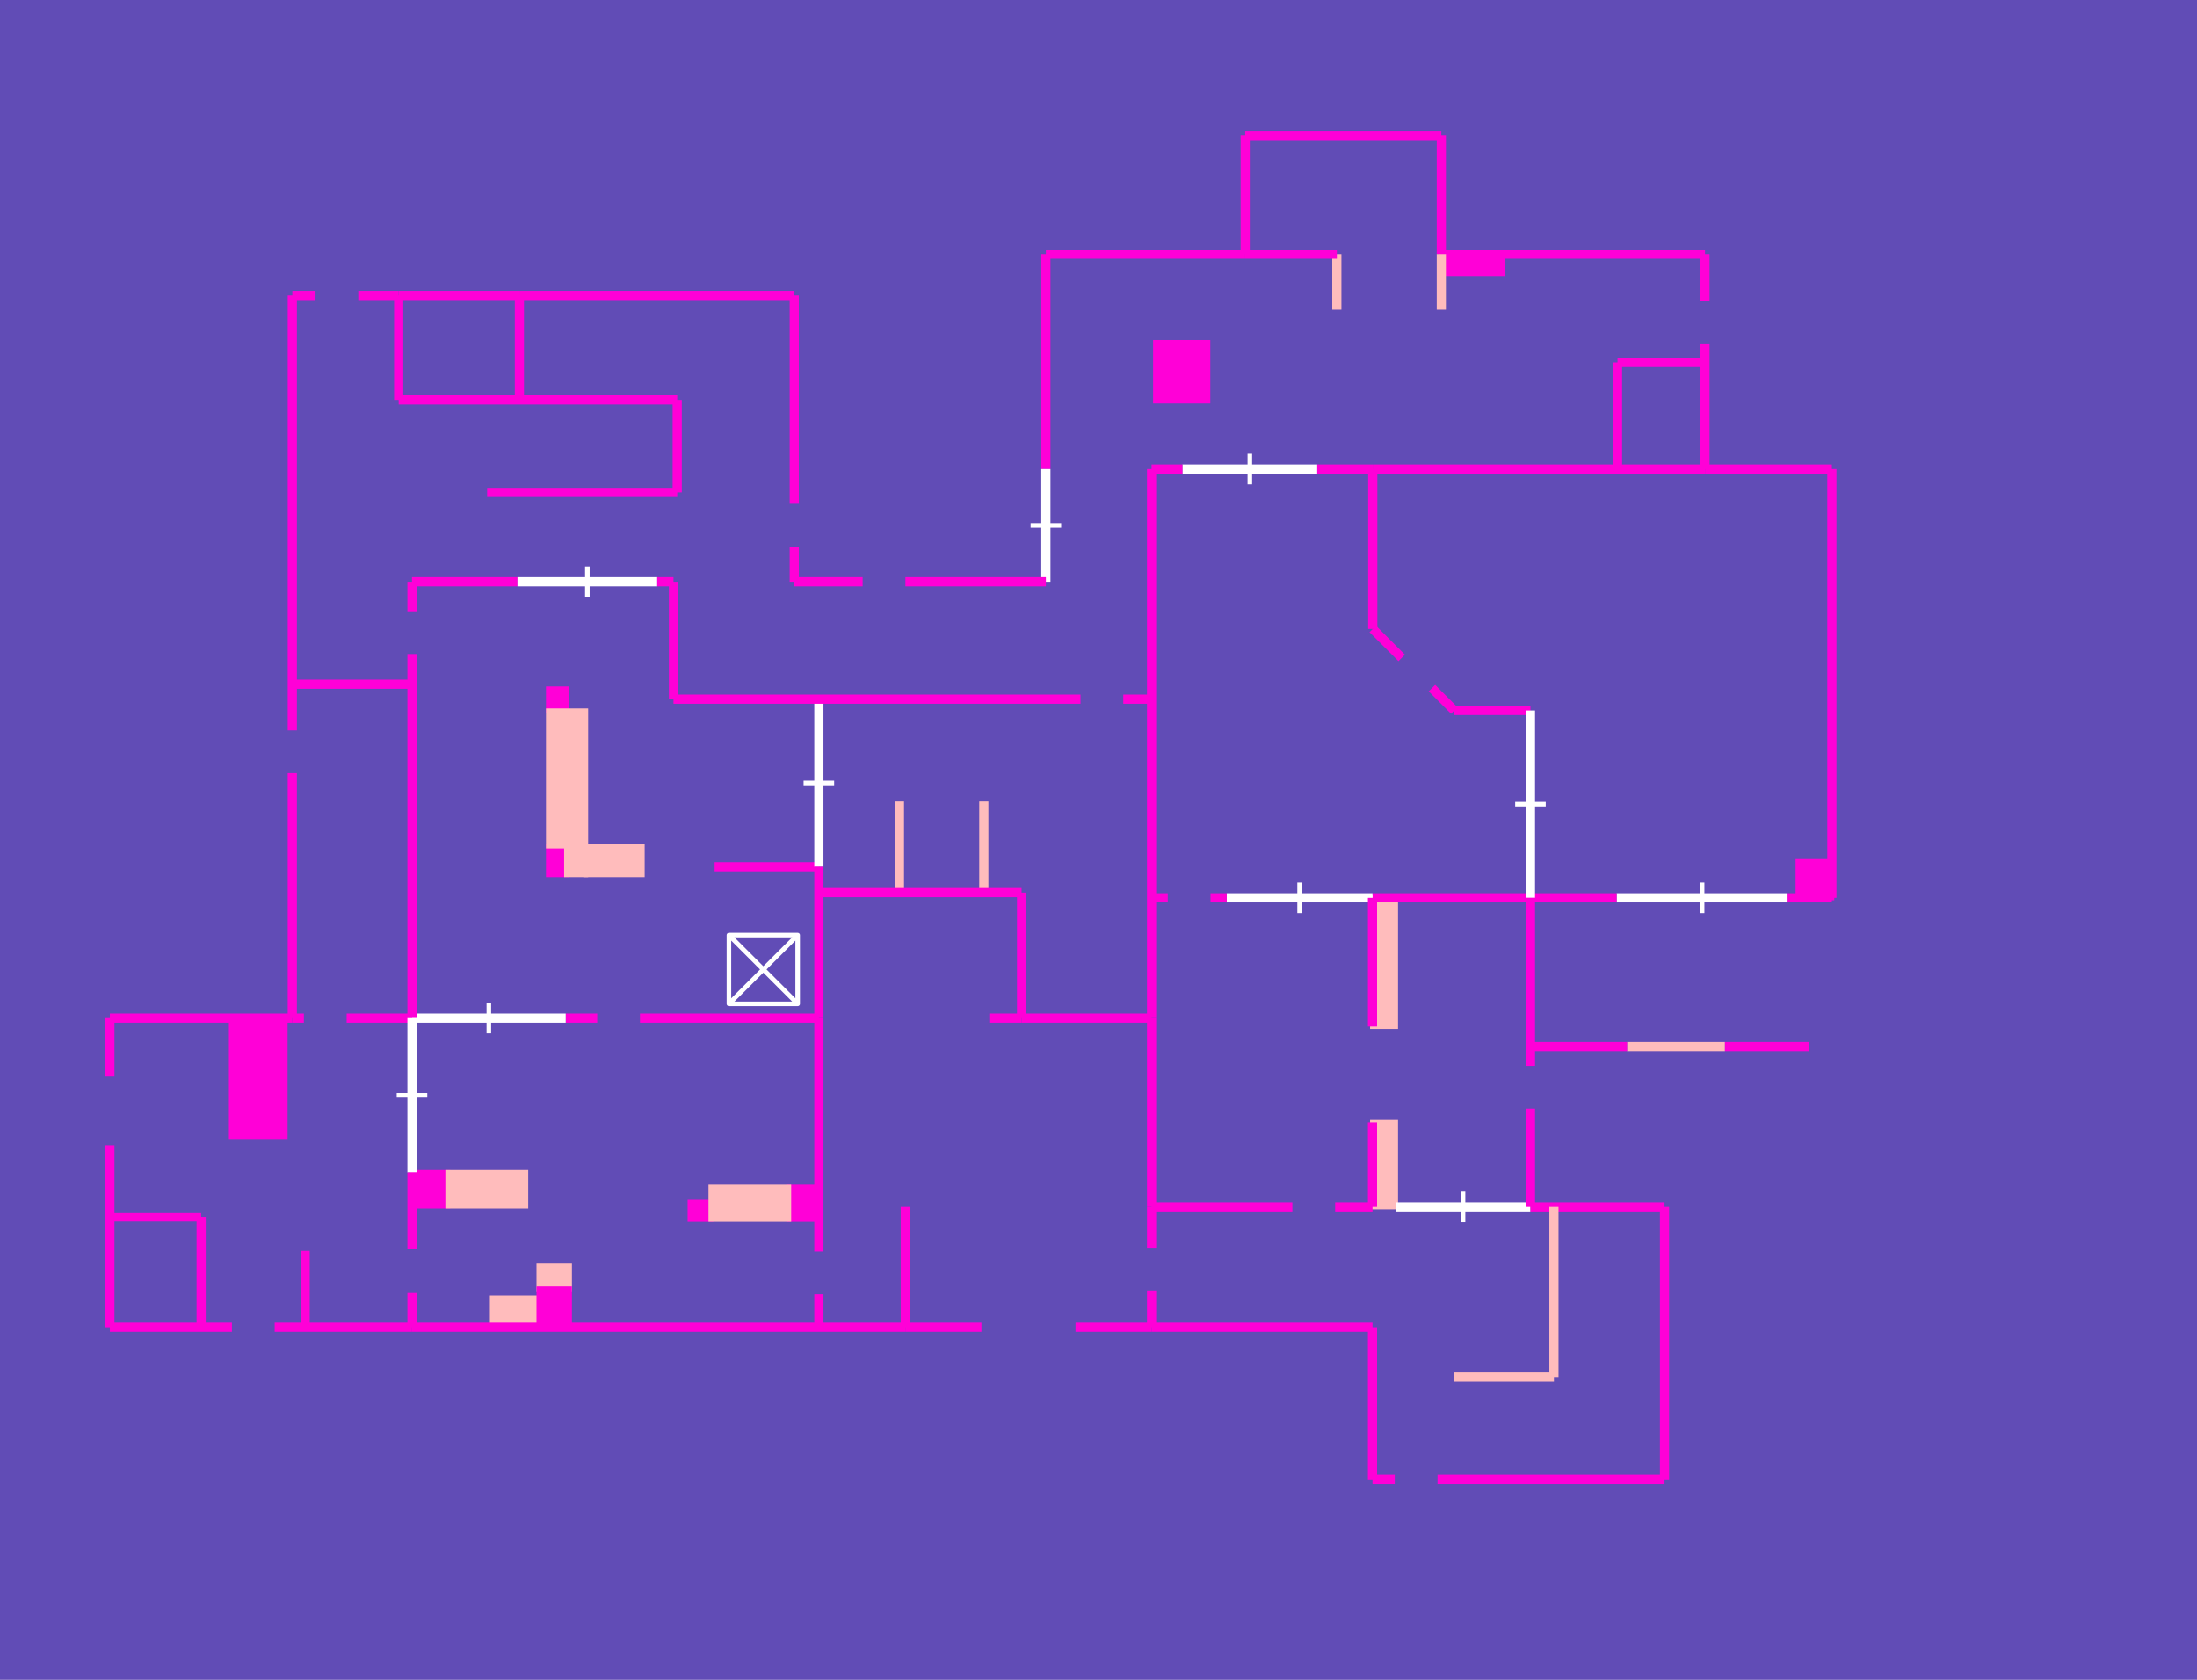
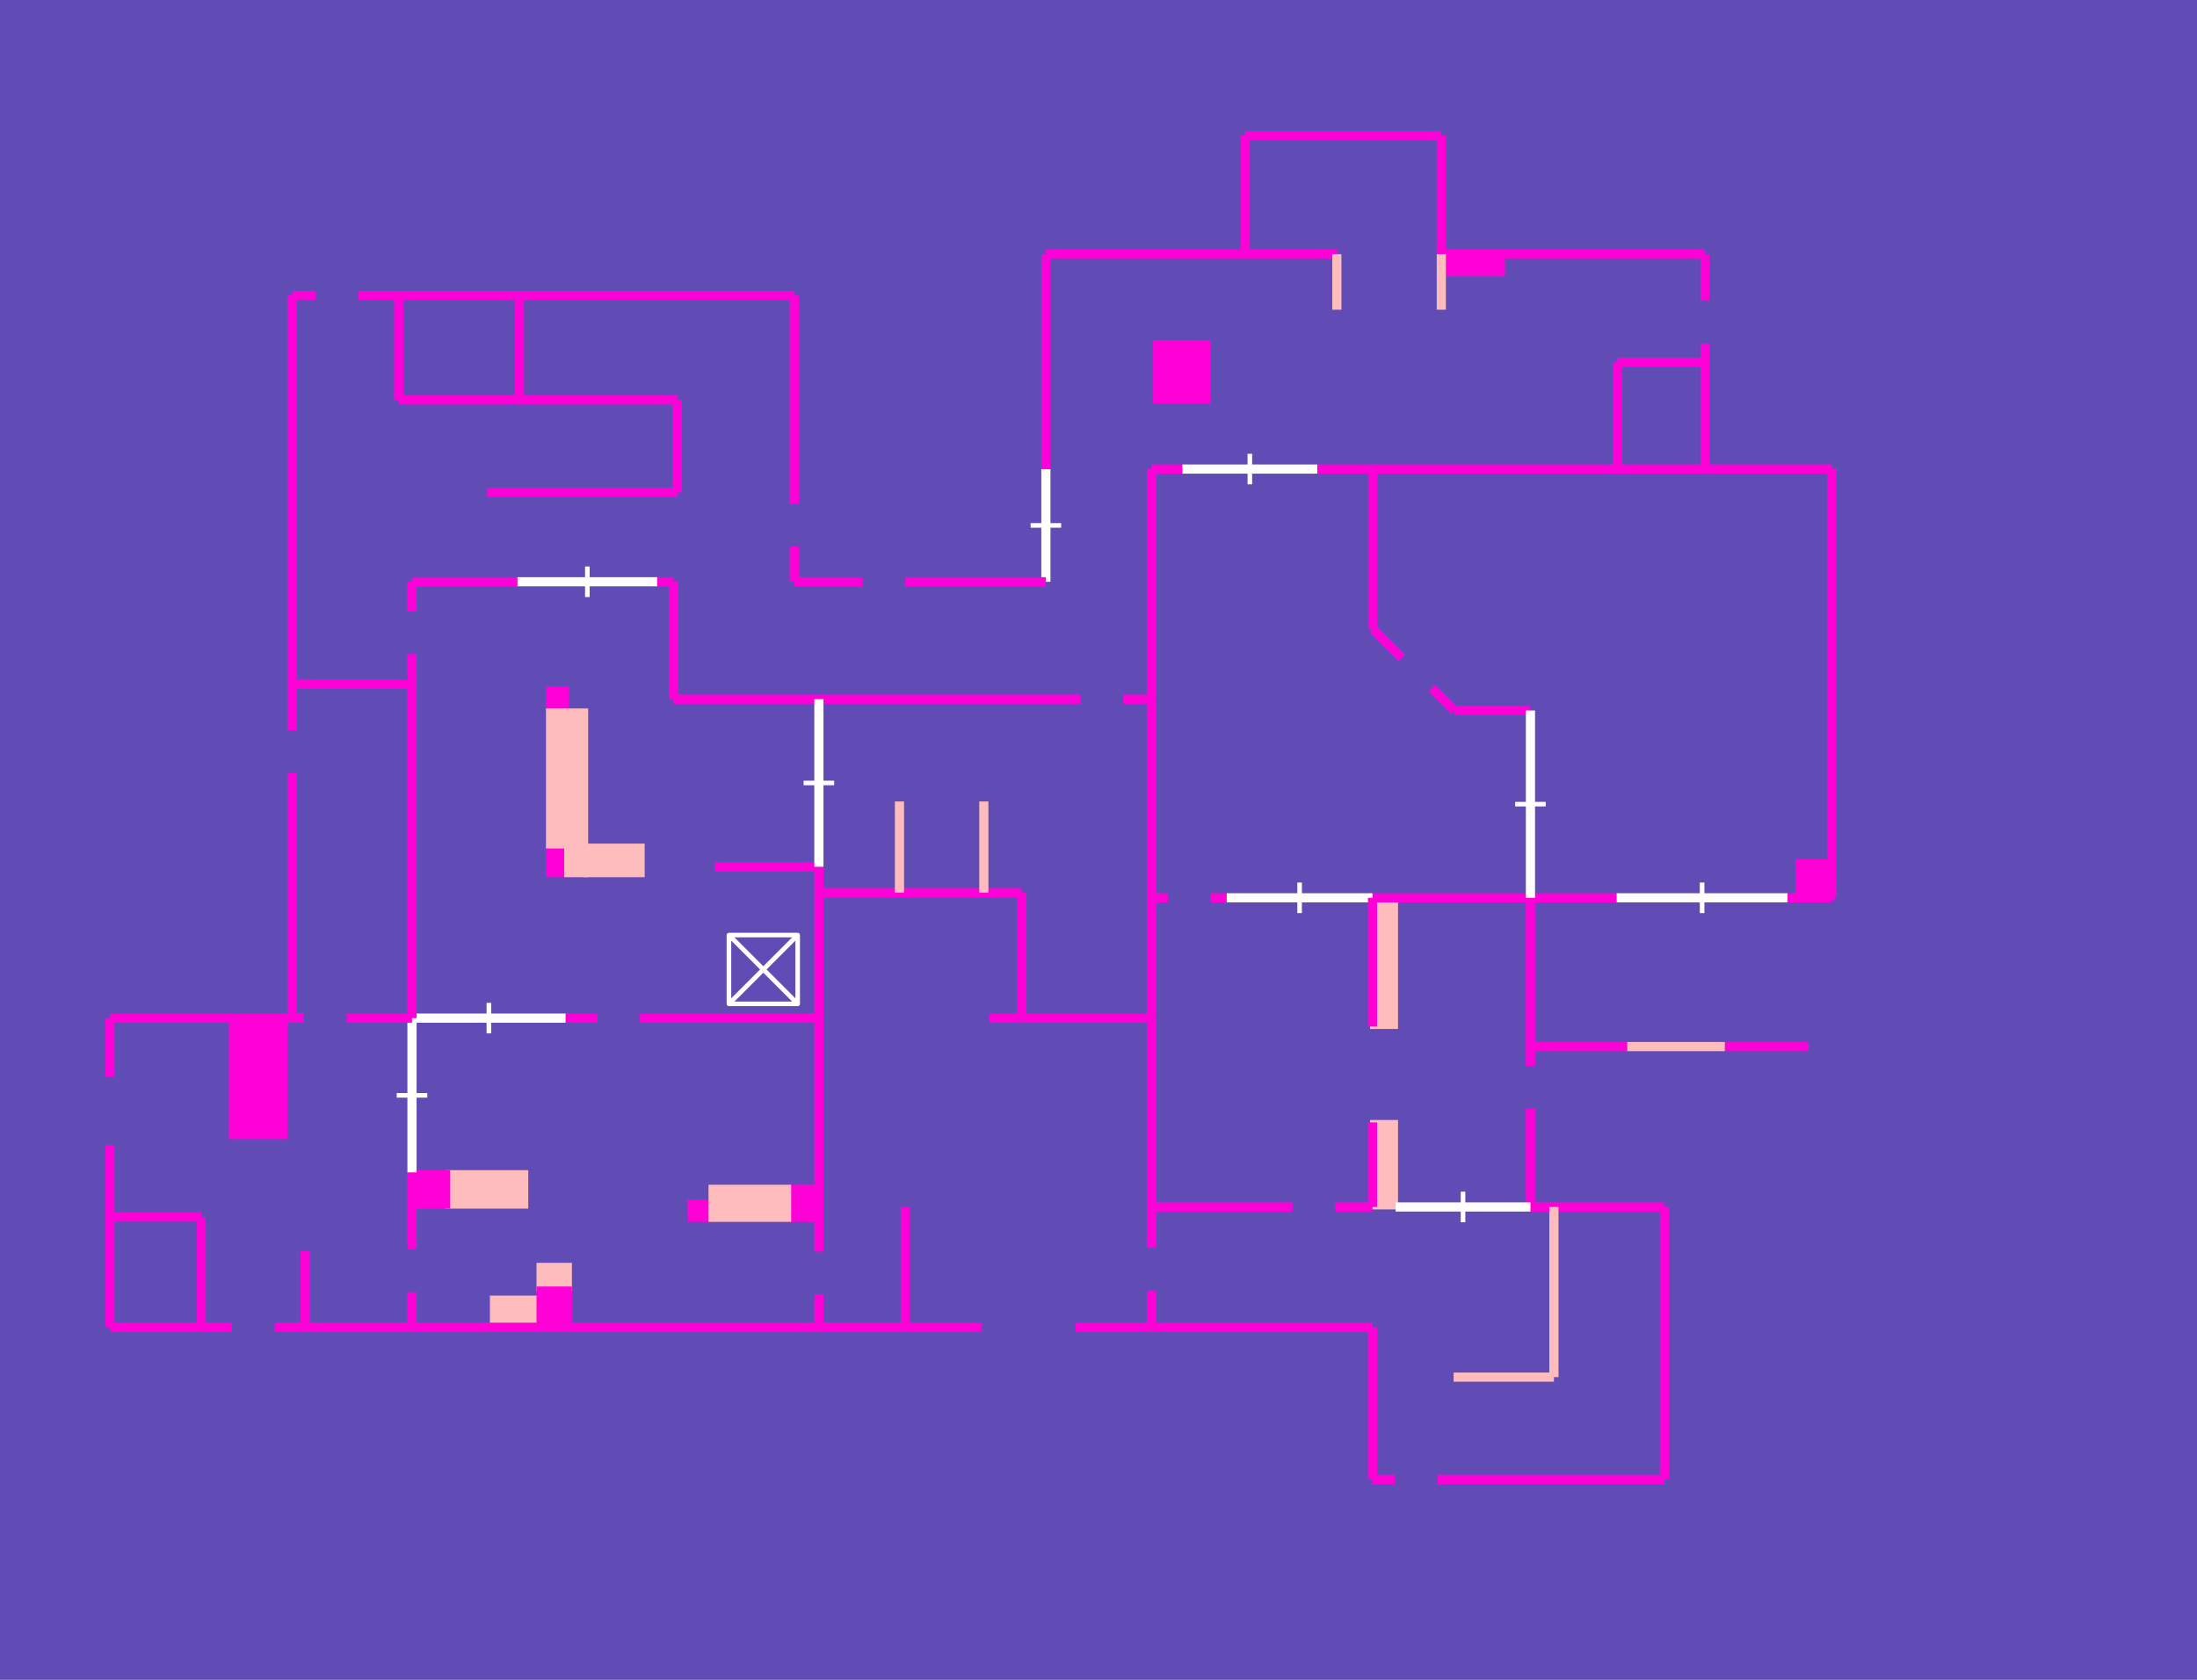
<svg xmlns="http://www.w3.org/2000/svg" viewBox="-20 -90 340 260">
  <rect fill="#614CB6" height="260" width="340" x="-20" y="-90" />
  <path d="M102.067,-98.745 L106.727,-98.745 L106.727,-93.754 L102.067,-93.754 z" fill="#FF00D7" stroke="#FF00D7" stroke-width="0.75" transform="scale(1, -1)" />
-   <path d="M63.402,-105.837 L68.135,-105.837 L68.135,-109.503 L63.402,-109.503 z" fill="#FFBCBC" stroke="#FFBCBC" stroke-width="0.75" transform="scale(1, -1)" />
+   <path d="M67.681,-40.948 L64.871,-40.948 L64.871,-45.395 L67.681,-45.395 z" fill="#FF00D7" stroke="#FF00D7" stroke-width="0.75" transform="scale(1, -1)" />
+   <path d="M90.022,-96.084 L86.789,-96.084 L86.789,-98.745 L90.022,-98.745 z" fill="#FF00D7" stroke="#FF00D7" stroke-width="0.75" transform="scale(1, -1)" />
+   <path d="M192.403,-68.889 L195.98,-68.889 L195.98,-48.965 L192.403,-48.965 z" fill="#FFBCBC" stroke="#FFBCBC" stroke-width="0.75" transform="scale(1, -1)" />
+   <path d="M212.522,47.633 L203.053,47.633 L203.053,50.659 L212.522,50.659 z" fill="#FF00D7" stroke="#FF00D7" stroke-width="0.75" transform="scale(1, -1)" />
  <path d="M56.191,-110.91 L63.402,-110.91 L63.402,-115.437 L56.191,-115.437 z" fill="#FFBCBC" stroke="#FFBCBC" stroke-width="0.75" transform="scale(1, -1)" />
  <path d="M64.871,-16.628 L67.681,-16.628 L67.681,-20.027 L64.871,-20.027 z" fill="#FF00D7" stroke="#FF00D7" stroke-width="0.75" transform="scale(1, -1)" />
+   <path d="M63.402,-105.837 L68.135,-105.837 L68.135,-109.503 L63.402,-109.503 z" fill="#FFBCBC" stroke="#FFBCBC" stroke-width="0.75" transform="scale(1, -1)" />
+   <path d="M70.647,-40.948 L64.871,-40.948 L64.871,-20.027 L70.647,-20.027 z" fill="#FFBCBC" stroke="#FFBCBC" stroke-width="0.75" transform="scale(1, -1)" />
+   <path d="M70.647,-40.948 L79.392,-40.948 L79.392,-45.395 L70.647,-45.395 z" fill="#FFBCBC" stroke="#FFBCBC" stroke-width="0.75" transform="scale(1, -1)" />
+   <path d="M61.375,-91.495 L49.3,-91.495 L49.3,-96.695 L61.375,-96.695 z" fill="#FFBCBC" stroke="#FFBCBC" stroke-width="0.75" transform="scale(1, -1)" />
+   <path d="M90.022,-93.754 L102.067,-93.754 L102.067,-98.745 L90.022,-98.745 z" fill="#FFBCBC" stroke="#FFBCBC" stroke-width="0.75" transform="scale(1, -1)" />
  <path d="M15.8,-85.931 L24.131,-85.931 L24.131,-67.585 L15.8,-67.585 z" fill="#FF00D7" stroke="#FF00D7" stroke-width="0.75" transform="scale(1, -1)" />
-   <path d="M67.681,-40.948 L64.871,-40.948 L64.871,-45.395 L67.681,-45.395 z" fill="#FF00D7" stroke="#FF00D7" stroke-width="0.75" transform="scale(1, -1)" />
+   <path d="M192.403,-83.729 L195.98,-83.729 L195.98,-96.816 L192.403,-96.816 z" fill="#FFBCBC" stroke="#FFBCBC" stroke-width="0.75" transform="scale(1, -1)" />
+   <path d="M258.252,-43.347 L263.493,-43.347 L263.493,-48.965 L258.251,-48.965 z" fill="#FF00D7" stroke="#FF00D7" stroke-width="0.75" transform="scale(1, -1)" />
+   <path d="M166.928,36.995 L158.824,36.995 L158.824,27.922 L166.928,27.922 z" fill="#FF00D7" stroke="#FF00D7" stroke-width="0.75" transform="scale(1, -1)" />
  <path d="M43.759,-91.495 L49.3,-91.495 L49.3,-96.695 L43.759,-96.695 z" fill="#FF00D7" stroke="#FF00D7" stroke-width="0.75" transform="scale(1, -1)" />
-   <path d="M212.522,47.633 L203.053,47.633 L203.053,50.659 L212.522,50.659 z" fill="#FF00D7" stroke="#FF00D7" stroke-width="0.75" transform="scale(1, -1)" />
-   <path d="M61.375,-91.495 L49.3,-91.495 L49.3,-96.695 L61.375,-96.695 z" fill="#FFBCBC" stroke="#FFBCBC" stroke-width="0.75" transform="scale(1, -1)" />
  <path d="M70.647,-45.395 L67.681,-45.395 L67.681,-40.948 L70.647,-40.948 z" fill="#FFBCBC" stroke="#FFBCBC" stroke-width="0.75" transform="scale(1, -1)" />
-   <path d="M166.928,36.995 L158.824,36.995 L158.824,27.922 L166.928,27.922 z" fill="#FF00D7" stroke="#FF00D7" stroke-width="0.75" transform="scale(1, -1)" />
-   <path d="M90.022,-96.084 L86.789,-96.084 L86.789,-98.745 L90.022,-98.745 z" fill="#FF00D7" stroke="#FF00D7" stroke-width="0.75" transform="scale(1, -1)" />
-   <path d="M258.252,-43.347 L263.493,-43.347 L263.493,-48.965 L258.251,-48.965 z" fill="#FF00D7" stroke="#FF00D7" stroke-width="0.75" transform="scale(1, -1)" />
-   <path d="M70.647,-40.948 L64.871,-40.948 L64.871,-20.027 L70.647,-20.027 z" fill="#FFBCBC" stroke="#FFBCBC" stroke-width="0.75" transform="scale(1, -1)" />
-   <path d="M90.022,-93.754 L102.067,-93.754 L102.067,-98.745 L90.022,-98.745 z" fill="#FFBCBC" stroke="#FFBCBC" stroke-width="0.75" transform="scale(1, -1)" />
-   <path d="M192.403,-68.889 L195.98,-68.889 L195.98,-48.965 L192.403,-48.965 z" fill="#FFBCBC" stroke="#FFBCBC" stroke-width="0.75" transform="scale(1, -1)" />
-   <path d="M70.647,-40.948 L79.392,-40.948 L79.392,-45.395 L70.647,-45.395 z" fill="#FFBCBC" stroke="#FFBCBC" stroke-width="0.75" transform="scale(1, -1)" />
  <path d="M68.135,-109.503 L63.402,-109.503 L63.402,-115.437 L68.135,-115.437 z" fill="#FF00D7" stroke="#FF00D7" stroke-width="0.75" transform="scale(1, -1)" />
-   <path d="M192.403,-83.729 L195.98,-83.729 L195.98,-96.816 L192.403,-96.816 z" fill="#FFBCBC" stroke="#FFBCBC" stroke-width="0.75" transform="scale(1, -1)" />
  <path d="M92.807,-65.373 L103.446,-54.735 L92.807,-54.735 L103.446,-65.373 L92.807,-65.373 L92.807,-54.735 L103.446,-54.735 L103.446,-65.373 z" fill="none" stroke="#FFFFFF" stroke-linejoin="round" stroke-width="0.709" transform="scale(1, -1)" />
-   <path d="M186.885,42.063 L186.885,50.659 z" fill="none" stroke="#FFBCBC" stroke-width="1.418" transform="scale(1, -1)" />
-   <path d="M162.988,17.399 L183.854,17.399 z" fill="none" stroke="#FFFFFF" stroke-width="1.418" transform="scale(1, -1)" />
-   <path d="M173.421,15.035 L173.421,19.763 z" fill="none" stroke="#FFFFFF" stroke-width="0.709" transform="scale(1, -1)" />
+   <path d="M84.228,-18.218 L147.216,-18.218 z" fill="none" stroke="#FF00D7" stroke-width="1.418" transform="scale(1, -1)" />
+   <path d="M153.836,-18.218 L158.213,-18.218 z" fill="none" stroke="#FF00D7" stroke-width="1.418" transform="scale(1, -1)" />
+   <path d="M43.759,-0.045 L60.085,-0.045 z" fill="none" stroke="#FF00D7" stroke-width="1.418" transform="scale(1, -1)" />
+   <path d="M205.06,-19.969 L216.846,-19.969 z" fill="none" stroke="#FF00D7" stroke-width="1.418" transform="scale(1, -1)" />
+   <path d="M41.7,28.1 L41.7,44.268 z" fill="none" stroke="#FF00D7" stroke-width="1.418" transform="scale(1, -1)" />
+   <path d="M60.38,44.268 L60.38,28.1 z" fill="none" stroke="#FF00D7" stroke-width="1.418" transform="scale(1, -1)" />
+   <path d="M106.727,-67.585 L106.727,-44.159 z" fill="none" stroke="#FF00D7" stroke-width="1.418" transform="scale(1, -1)" />
+   <path d="M158.213,-67.585 L158.213,-18.218 z" fill="none" stroke="#FF00D7" stroke-width="1.418" transform="scale(1, -1)" />
+   <path d="M43.759,-91.495 L43.759,-67.585 z" fill="none" stroke="#FFFFFF" stroke-width="1.418" transform="scale(1, -1)" />
+   <path d="M46.124,-79.54 L41.395,-79.54 z" fill="none" stroke="#FFFFFF" stroke-width="0.709" transform="scale(1, -1)" />
+   <path d="M81.712,-0.045 L60.085,-0.045 z" fill="none" stroke="#FFFFFF" stroke-width="1.418" transform="scale(1, -1)" />
+   <path d="M70.898,2.319 L70.898,-2.41 z" fill="none" stroke="#FFFFFF" stroke-width="0.709" transform="scale(1, -1)" />
+   <path d="M-2.997,-67.585 L25.237,-67.585 z" fill="none" stroke="#FF00D7" stroke-width="1.418" transform="scale(1, -1)" />
+   <path d="M141.858,17.399 L141.858,-0.045 z" fill="none" stroke="#FFFFFF" stroke-width="1.418" transform="scale(1, -1)" />
+   <path d="M139.494,8.677 L144.222,8.677 z" fill="none" stroke="#FFFFFF" stroke-width="0.709" transform="scale(1, -1)" />
+   <path d="M243.857,50.659 L203.053,50.659 z" fill="none" stroke="#FF00D7" stroke-width="1.418" transform="scale(1, -1)" />
+   <path d="M138.094,-48.157 L106.727,-48.157 z" fill="none" stroke="#FF00D7" stroke-width="1.418" transform="scale(1, -1)" />
+   <path d="M84.804,28.1 L41.7,28.1 z" fill="none" stroke="#FF00D7" stroke-width="1.418" transform="scale(1, -1)" />
+   <path d="M192.403,-48.965 L216.846,-48.965 z" fill="none" stroke="#FF00D7" stroke-width="1.418" transform="scale(1, -1)" />
+   <path d="M203.053,69.017 L172.704,69.017 z" fill="none" stroke="#FF00D7" stroke-width="1.418" transform="scale(1, -1)" />
+   <path d="M119.197,-34.053 L119.197,-48.157 z" fill="none" stroke="#FFBCBC" stroke-width="1.418" transform="scale(1, -1)" />
+   <path d="M246.946,-71.991 L231.795,-71.991 z" fill="none" stroke="#FFBCBC" stroke-width="1.418" transform="scale(1, -1)" />
+   <path d="M192.443,-7.352 L196.922,-11.831 z" fill="none" stroke="#FF00D7" stroke-width="1.418" transform="scale(1, -1)" />
+   <path d="M201.602,-16.512 L205.06,-19.969 z" fill="none" stroke="#FF00D7" stroke-width="1.418" transform="scale(1, -1)" />
+   <path d="M216.846,-96.816 L216.846,-81.597 z" fill="none" stroke="#FF00D7" stroke-width="1.418" transform="scale(1, -1)" />
+   <path d="M216.846,-74.977 L216.846,-48.965 z" fill="none" stroke="#FF00D7" stroke-width="1.418" transform="scale(1, -1)" />
+   <path d="M138.094,-67.585 L158.213,-67.585 z" fill="none" stroke="#FF00D7" stroke-width="1.418" transform="scale(1, -1)" />
+   <path d="M230.32,33.897 L243.857,33.897 z" fill="none" stroke="#FF00D7" stroke-width="1.418" transform="scale(1, -1)" />
+   <path d="M120.098,-115.437 L120.098,-96.816 z" fill="none" stroke="#FF00D7" stroke-width="1.418" transform="scale(1, -1)" />
+   <path d="M43.759,-115.437 L43.759,-110.013 z" fill="none" stroke="#FF00D7" stroke-width="1.418" transform="scale(1, -1)" />
+   <path d="M43.759,-103.393 L43.759,-91.495 z" fill="none" stroke="#FF00D7" stroke-width="1.418" transform="scale(1, -1)" />
  <path d="M-2.997,-67.585 L-2.997,-76.63 z" fill="none" stroke="#FF00D7" stroke-width="1.418" transform="scale(1, -1)" />
  <path d="M-2.997,-87.268 L-2.997,-115.437 z" fill="none" stroke="#FF00D7" stroke-width="1.418" transform="scale(1, -1)" />
-   <path d="M203.053,50.659 L203.053,69.017 z" fill="none" stroke="#FF00D7" stroke-width="1.418" transform="scale(1, -1)" />
-   <path d="M106.727,-44.159 L90.594,-44.159 z" fill="none" stroke="#FF00D7" stroke-width="1.418" transform="scale(1, -1)" />
-   <path d="M60.38,44.268 L60.38,28.1 z" fill="none" stroke="#FF00D7" stroke-width="1.418" transform="scale(1, -1)" />
-   <path d="M11.129,-115.437 L11.129,-98.366 z" fill="none" stroke="#FF00D7" stroke-width="1.418" transform="scale(1, -1)" />
-   <path d="M237.593,-96.816 L237.593,-138.998 z" fill="none" stroke="#FF00D7" stroke-width="1.418" transform="scale(1, -1)" />
-   <path d="M263.493,-48.965 L256.636,-48.965 z" fill="none" stroke="#FF00D7" stroke-width="1.418" transform="scale(1, -1)" />
-   <path d="M25.237,-15.904 L43.759,-15.904 z" fill="none" stroke="#FF00D7" stroke-width="1.418" transform="scale(1, -1)" />
-   <path d="M243.857,50.659 L203.053,50.659 z" fill="none" stroke="#FF00D7" stroke-width="1.418" transform="scale(1, -1)" />
-   <path d="M67.55,-67.585 L72.421,-67.585 z" fill="none" stroke="#FF00D7" stroke-width="1.418" transform="scale(1, -1)" />
-   <path d="M79.04,-67.585 L106.727,-67.585 z" fill="none" stroke="#FF00D7" stroke-width="1.418" transform="scale(1, -1)" />
-   <path d="M41.7,28.1 L41.7,44.268 z" fill="none" stroke="#FF00D7" stroke-width="1.418" transform="scale(1, -1)" />
-   <path d="M220.48,-123.154 L204.958,-123.154 z" fill="none" stroke="#FFBCBC" stroke-width="1.418" transform="scale(1, -1)" />
-   <path d="M243.857,17.399 L192.443,17.399 z" fill="none" stroke="#FF00D7" stroke-width="1.418" transform="scale(1, -1)" />
+   <path d="M138.094,-48.157 L138.094,-67.585 z" fill="none" stroke="#FF00D7" stroke-width="1.418" transform="scale(1, -1)" />
  <path d="M43.759,-67.585 L67.55,-67.585 z" fill="none" stroke="#FFFFFF" stroke-width="1.418" transform="scale(1, -1)" />
  <path d="M55.655,-69.949 L55.655,-65.221 z" fill="none" stroke="#FFFFFF" stroke-width="0.709" transform="scale(1, -1)" />
-   <path d="M192.403,-48.965 L216.846,-48.965 z" fill="none" stroke="#FF00D7" stroke-width="1.418" transform="scale(1, -1)" />
-   <path d="M192.443,17.399 L192.443,-7.352 z" fill="none" stroke="#FF00D7" stroke-width="1.418" transform="scale(1, -1)" />
+   <path d="M55.389,13.784 L84.804,13.784 z" fill="none" stroke="#FF00D7" stroke-width="1.418" transform="scale(1, -1)" />
+   <path d="M25.237,-15.904 L25.237,44.268 z" fill="none" stroke="#FF00D7" stroke-width="1.418" transform="scale(1, -1)" />
+   <path d="M203.053,50.659 L203.053,69.017 z" fill="none" stroke="#FF00D7" stroke-width="1.418" transform="scale(1, -1)" />
+   <path d="M172.704,69.017 L172.704,50.659 z" fill="none" stroke="#FF00D7" stroke-width="1.418" transform="scale(1, -1)" />
+   <path d="M192.403,-115.437 L192.403,-138.998 z" fill="none" stroke="#FF00D7" stroke-width="1.418" transform="scale(1, -1)" />
+   <path d="M263.493,-48.965 L256.636,-48.965 z" fill="none" stroke="#FF00D7" stroke-width="1.418" transform="scale(1, -1)" />
+   <path d="M237.593,-96.816 L237.593,-138.998 z" fill="none" stroke="#FF00D7" stroke-width="1.418" transform="scale(1, -1)" />
+   <path d="M81.712,-0.045 L84.228,-0.045 z" fill="none" stroke="#FF00D7" stroke-width="1.418" transform="scale(1, -1)" />
+   <path d="M230.186,-48.965 L216.846,-48.965 z" fill="none" stroke="#FF00D7" stroke-width="1.418" transform="scale(1, -1)" />
+   <path d="M158.213,-96.816 L158.213,-103.134 z" fill="none" stroke="#FF00D7" stroke-width="1.418" transform="scale(1, -1)" />
+   <path d="M158.213,-109.753 L158.213,-115.437 z" fill="none" stroke="#FF00D7" stroke-width="1.418" transform="scale(1, -1)" />
+   <path d="M25.237,-67.585 L27.028,-67.585 z" fill="none" stroke="#FF00D7" stroke-width="1.418" transform="scale(1, -1)" />
+   <path d="M33.648,-67.585 L43.759,-67.585 z" fill="none" stroke="#FF00D7" stroke-width="1.418" transform="scale(1, -1)" />
+   <path d="M172.704,50.659 L186.885,50.659 z" fill="none" stroke="#FF00D7" stroke-width="1.418" transform="scale(1, -1)" />
+   <path d="M11.129,-98.366 L-2.997,-98.366 z" fill="none" stroke="#FF00D7" stroke-width="1.418" transform="scale(1, -1)" />
+   <path d="M25.237,-15.904 L43.759,-15.904 z" fill="none" stroke="#FF00D7" stroke-width="1.418" transform="scale(1, -1)" />
  <path d="M192.403,-83.729 L192.403,-83.729 z" fill="none" stroke="#FF00D7" stroke-width="1.418" transform="scale(1, -1)" />
+   <path d="M243.857,17.399 L243.857,36.838 z" fill="none" stroke="#FF00D7" stroke-width="1.418" transform="scale(1, -1)" />
+   <path d="M243.857,43.457 L243.857,50.659 z" fill="none" stroke="#FF00D7" stroke-width="1.418" transform="scale(1, -1)" />
+   <path d="M131.881,-115.437 L120.098,-115.437 z" fill="none" stroke="#FF00D7" stroke-width="1.418" transform="scale(1, -1)" />
+   <path d="M230.32,17.399 L230.32,33.897 z" fill="none" stroke="#FF00D7" stroke-width="1.418" transform="scale(1, -1)" />
+   <path d="M216.846,-96.816 L237.593,-96.816 z" fill="none" stroke="#FF00D7" stroke-width="1.418" transform="scale(1, -1)" />
+   <path d="M186.885,42.063 L186.885,50.659 z" fill="none" stroke="#FFBCBC" stroke-width="1.418" transform="scale(1, -1)" />
+   <path d="M263.493,17.399 L263.493,-48.965 z" fill="none" stroke="#FF00D7" stroke-width="1.418" transform="scale(1, -1)" />
+   <path d="M158.213,-96.816 L180.003,-96.816 z" fill="none" stroke="#FF00D7" stroke-width="1.418" transform="scale(1, -1)" />
+   <path d="M186.623,-96.816 L192.403,-96.816 z" fill="none" stroke="#FF00D7" stroke-width="1.418" transform="scale(1, -1)" />
+   <path d="M84.804,13.784 L84.804,28.1 z" fill="none" stroke="#FF00D7" stroke-width="1.418" transform="scale(1, -1)" />
+   <path d="M220.48,-96.816 L220.48,-123.154 z" fill="none" stroke="#FFBCBC" stroke-width="1.418" transform="scale(1, -1)" />
+   <path d="M11.129,-115.437 L11.129,-98.366 z" fill="none" stroke="#FF00D7" stroke-width="1.418" transform="scale(1, -1)" />
+   <path d="M172.704,50.659 L141.858,50.659 z" fill="none" stroke="#FF00D7" stroke-width="1.418" transform="scale(1, -1)" />
+   <path d="M25.237,-67.585 L25.237,-29.667 z" fill="none" stroke="#FF00D7" stroke-width="1.418" transform="scale(1, -1)" />
+   <path d="M25.237,-23.047 L25.237,-15.904 z" fill="none" stroke="#FF00D7" stroke-width="1.418" transform="scale(1, -1)" />
+   <path d="M132.254,-34.053 L132.254,-48.157 z" fill="none" stroke="#FFBCBC" stroke-width="1.418" transform="scale(1, -1)" />
+   <path d="M243.857,17.399 L263.493,17.399 z" fill="none" stroke="#FF00D7" stroke-width="1.418" transform="scale(1, -1)" />
+   <path d="M183.854,17.399 L192.443,17.399 z" fill="none" stroke="#FF00D7" stroke-width="1.418" transform="scale(1, -1)" />
+   <path d="M169.844,-48.965 L167.337,-48.965 z" fill="none" stroke="#FF00D7" stroke-width="1.418" transform="scale(1, -1)" />
+   <path d="M160.717,-48.965 L158.213,-48.965 z" fill="none" stroke="#FF00D7" stroke-width="1.418" transform="scale(1, -1)" />
+   <path d="M60.38,44.268 L41.7,44.268 z" fill="none" stroke="#FF00D7" stroke-width="1.418" transform="scale(1, -1)" />
  <path d="M230.186,-48.965 L256.636,-48.965 z" fill="none" stroke="#FFFFFF" stroke-width="1.418" transform="scale(1, -1)" />
  <path d="M243.411,-51.33 L243.411,-46.601 z" fill="none" stroke="#FFFFFF" stroke-width="0.709" transform="scale(1, -1)" />
-   <path d="M230.32,17.399 L230.32,33.897 z" fill="none" stroke="#FF00D7" stroke-width="1.418" transform="scale(1, -1)" />
+   <path d="M41.7,44.268 L35.448,44.268 z" fill="none" stroke="#FF00D7" stroke-width="1.418" transform="scale(1, -1)" />
+   <path d="M28.829,44.268 L25.237,44.268 z" fill="none" stroke="#FF00D7" stroke-width="1.418" transform="scale(1, -1)" />
+   <path d="M243.857,17.399 L192.443,17.399 z" fill="none" stroke="#FF00D7" stroke-width="1.418" transform="scale(1, -1)" />
+   <path d="M43.759,-15.904 L43.759,-67.585 z" fill="none" stroke="#FF00D7" stroke-width="1.418" transform="scale(1, -1)" />
+   <path d="M237.593,-138.998 L202.465,-138.998 z" fill="none" stroke="#FF00D7" stroke-width="1.418" transform="scale(1, -1)" />
+   <path d="M195.845,-138.998 L192.403,-138.998 z" fill="none" stroke="#FF00D7" stroke-width="1.418" transform="scale(1, -1)" />
+   <path d="M27.224,-103.63 L27.224,-115.437 z" fill="none" stroke="#FF00D7" stroke-width="1.418" transform="scale(1, -1)" />
+   <path d="M220.48,-123.154 L204.958,-123.154 z" fill="none" stroke="#FFBCBC" stroke-width="1.418" transform="scale(1, -1)" />
+   <path d="M43.759,-0.045 L43.759,-4.614 z" fill="none" stroke="#FF00D7" stroke-width="1.418" transform="scale(1, -1)" />
+   <path d="M43.759,-11.233 L43.759,-15.904 z" fill="none" stroke="#FF00D7" stroke-width="1.418" transform="scale(1, -1)" />
+   <path d="M84.228,-18.218 L84.228,-0.045 z" fill="none" stroke="#FF00D7" stroke-width="1.418" transform="scale(1, -1)" />
+   <path d="M192.403,-96.816 L192.403,-83.729 z" fill="none" stroke="#FF00D7" stroke-width="1.418" transform="scale(1, -1)" />
+   <path d="M141.858,-0.045 L120.119,-0.045 z" fill="none" stroke="#FF00D7" stroke-width="1.418" transform="scale(1, -1)" />
+   <path d="M113.5,-0.045 L102.919,-0.045 z" fill="none" stroke="#FF00D7" stroke-width="1.418" transform="scale(1, -1)" />
+   <path d="M192.443,17.399 L192.443,-7.352 z" fill="none" stroke="#FF00D7" stroke-width="1.418" transform="scale(1, -1)" />
  <path d="M146.443,-115.437 L158.213,-115.437 z" fill="none" stroke="#FF00D7" stroke-width="1.418" transform="scale(1, -1)" />
+   <path d="M43.759,-115.437 L120.098,-115.437 z" fill="none" stroke="#FF00D7" stroke-width="1.418" transform="scale(1, -1)" />
+   <path d="M231.795,-71.991 L216.846,-71.991 z" fill="none" stroke="#FF00D7" stroke-width="1.418" transform="scale(1, -1)" />
+   <path d="M158.213,-18.218 L158.213,17.399 z" fill="none" stroke="#FF00D7" stroke-width="1.418" transform="scale(1, -1)" />
+   <path d="M133.101,-67.585 L138.094,-67.585 z" fill="none" stroke="#FF00D7" stroke-width="1.418" transform="scale(1, -1)" />
  <path d="M-2.997,-115.437 L15.89,-115.437 z" fill="none" stroke="#FF00D7" stroke-width="1.418" transform="scale(1, -1)" />
  <path d="M22.509,-115.437 L43.759,-115.437 z" fill="none" stroke="#FF00D7" stroke-width="1.418" transform="scale(1, -1)" />
-   <path d="M25.237,-15.904 L25.237,44.268 z" fill="none" stroke="#FF00D7" stroke-width="1.418" transform="scale(1, -1)" />
-   <path d="M106.727,-18.218 L106.727,-44.159 z" fill="none" stroke="#FFFFFF" stroke-width="1.418" transform="scale(1, -1)" />
-   <path d="M104.363,-31.188 L109.091,-31.188 z" fill="none" stroke="#FFFFFF" stroke-width="0.709" transform="scale(1, -1)" />
-   <path d="M158.213,17.399 L162.988,17.399 z" fill="none" stroke="#FF00D7" stroke-width="1.418" transform="scale(1, -1)" />
-   <path d="M230.32,33.897 L243.857,33.897 z" fill="none" stroke="#FF00D7" stroke-width="1.418" transform="scale(1, -1)" />
-   <path d="M158.213,-96.816 L158.213,-103.134 z" fill="none" stroke="#FF00D7" stroke-width="1.418" transform="scale(1, -1)" />
-   <path d="M158.213,-109.753 L158.213,-115.437 z" fill="none" stroke="#FF00D7" stroke-width="1.418" transform="scale(1, -1)" />
-   <path d="M230.186,-48.965 L216.846,-48.965 z" fill="none" stroke="#FF00D7" stroke-width="1.418" transform="scale(1, -1)" />
-   <path d="M84.228,-18.218 L147.216,-18.218 z" fill="none" stroke="#FF00D7" stroke-width="1.418" transform="scale(1, -1)" />
-   <path d="M153.836,-18.218 L158.213,-18.218 z" fill="none" stroke="#FF00D7" stroke-width="1.418" transform="scale(1, -1)" />
-   <path d="M172.704,69.017 L172.704,50.659 z" fill="none" stroke="#FF00D7" stroke-width="1.418" transform="scale(1, -1)" />
-   <path d="M246.946,-71.991 L231.795,-71.991 z" fill="none" stroke="#FFBCBC" stroke-width="1.418" transform="scale(1, -1)" />
-   <path d="M158.213,-115.437 L192.403,-115.437 z" fill="none" stroke="#FF00D7" stroke-width="1.418" transform="scale(1, -1)" />
-   <path d="M41.7,44.268 L35.448,44.268 z" fill="none" stroke="#FF00D7" stroke-width="1.418" transform="scale(1, -1)" />
-   <path d="M28.829,44.268 L25.237,44.268 z" fill="none" stroke="#FF00D7" stroke-width="1.418" transform="scale(1, -1)" />
-   <path d="M132.254,-34.053 L132.254,-48.157 z" fill="none" stroke="#FFBCBC" stroke-width="1.418" transform="scale(1, -1)" />
-   <path d="M183.854,17.399 L192.443,17.399 z" fill="none" stroke="#FF00D7" stroke-width="1.418" transform="scale(1, -1)" />
-   <path d="M138.094,-67.585 L158.213,-67.585 z" fill="none" stroke="#FF00D7" stroke-width="1.418" transform="scale(1, -1)" />
-   <path d="M102.919,44.268 L102.919,12.018 z" fill="none" stroke="#FF00D7" stroke-width="1.418" transform="scale(1, -1)" />
-   <path d="M102.919,5.398 L102.919,-0.045 z" fill="none" stroke="#FF00D7" stroke-width="1.418" transform="scale(1, -1)" />
-   <path d="M43.759,-0.045 L60.085,-0.045 z" fill="none" stroke="#FF00D7" stroke-width="1.418" transform="scale(1, -1)" />
-   <path d="M119.197,-34.053 L119.197,-48.157 z" fill="none" stroke="#FFBCBC" stroke-width="1.418" transform="scale(1, -1)" />
-   <path d="M172.704,50.659 L141.858,50.659 z" fill="none" stroke="#FF00D7" stroke-width="1.418" transform="scale(1, -1)" />
-   <path d="M84.228,-18.218 L84.228,-0.045 z" fill="none" stroke="#FF00D7" stroke-width="1.418" transform="scale(1, -1)" />
-   <path d="M60.38,44.268 L102.919,44.268 z" fill="none" stroke="#FF00D7" stroke-width="1.418" transform="scale(1, -1)" />
-   <path d="M25.237,-67.585 L27.028,-67.585 z" fill="none" stroke="#FF00D7" stroke-width="1.418" transform="scale(1, -1)" />
-   <path d="M33.648,-67.585 L43.759,-67.585 z" fill="none" stroke="#FF00D7" stroke-width="1.418" transform="scale(1, -1)" />
-   <path d="M43.759,-15.904 L43.759,-67.585 z" fill="none" stroke="#FF00D7" stroke-width="1.418" transform="scale(1, -1)" />
-   <path d="M158.213,-96.816 L158.213,-67.585 z" fill="none" stroke="#FF00D7" stroke-width="1.418" transform="scale(1, -1)" />
  <path d="M195.98,-96.816 L216.846,-96.816 z" fill="none" stroke="#FFFFFF" stroke-width="1.418" transform="scale(1, -1)" />
  <path d="M206.413,-99.18 L206.413,-94.452 z" fill="none" stroke="#FFFFFF" stroke-width="0.709" transform="scale(1, -1)" />
-   <path d="M138.094,-48.157 L106.727,-48.157 z" fill="none" stroke="#FF00D7" stroke-width="1.418" transform="scale(1, -1)" />
-   <path d="M55.389,13.784 L84.804,13.784 z" fill="none" stroke="#FF00D7" stroke-width="1.418" transform="scale(1, -1)" />
-   <path d="M43.759,-0.045 L43.759,-4.614 z" fill="none" stroke="#FF00D7" stroke-width="1.418" transform="scale(1, -1)" />
-   <path d="M43.759,-11.233 L43.759,-15.904 z" fill="none" stroke="#FF00D7" stroke-width="1.418" transform="scale(1, -1)" />
-   <path d="M203.053,69.017 L172.704,69.017 z" fill="none" stroke="#FF00D7" stroke-width="1.418" transform="scale(1, -1)" />
-   <path d="M-2.997,-67.585 L25.237,-67.585 z" fill="none" stroke="#FF00D7" stroke-width="1.418" transform="scale(1, -1)" />
-   <path d="M133.101,-67.585 L138.094,-67.585 z" fill="none" stroke="#FF00D7" stroke-width="1.418" transform="scale(1, -1)" />
-   <path d="M81.712,-0.045 L60.085,-0.045 z" fill="none" stroke="#FFFFFF" stroke-width="1.418" transform="scale(1, -1)" />
-   <path d="M70.898,2.319 L70.898,-2.41 z" fill="none" stroke="#FFFFFF" stroke-width="0.709" transform="scale(1, -1)" />
-   <path d="M243.857,17.399 L263.493,17.399 z" fill="none" stroke="#FF00D7" stroke-width="1.418" transform="scale(1, -1)" />
-   <path d="M237.593,-138.998 L202.465,-138.998 z" fill="none" stroke="#FF00D7" stroke-width="1.418" transform="scale(1, -1)" />
-   <path d="M195.845,-138.998 L192.403,-138.998 z" fill="none" stroke="#FF00D7" stroke-width="1.418" transform="scale(1, -1)" />
-   <path d="M84.804,13.784 L84.804,28.1 z" fill="none" stroke="#FF00D7" stroke-width="1.418" transform="scale(1, -1)" />
-   <path d="M106.727,-67.585 L106.727,-44.159 z" fill="none" stroke="#FF00D7" stroke-width="1.418" transform="scale(1, -1)" />
-   <path d="M84.804,28.1 L41.7,28.1 z" fill="none" stroke="#FF00D7" stroke-width="1.418" transform="scale(1, -1)" />
  <path d="M106.727,-115.437 L106.727,-110.345 z" fill="none" stroke="#FF00D7" stroke-width="1.418" transform="scale(1, -1)" />
  <path d="M106.727,-103.725 L106.727,-67.585 z" fill="none" stroke="#FF00D7" stroke-width="1.418" transform="scale(1, -1)" />
+   <path d="M158.213,17.399 L162.988,17.399 z" fill="none" stroke="#FF00D7" stroke-width="1.418" transform="scale(1, -1)" />
+   <path d="M60.38,44.268 L102.919,44.268 z" fill="none" stroke="#FF00D7" stroke-width="1.418" transform="scale(1, -1)" />
  <path d="M192.403,-48.965 L169.844,-48.965 z" fill="none" stroke="#FFFFFF" stroke-width="1.418" transform="scale(1, -1)" />
  <path d="M181.124,-46.601 L181.124,-51.33 z" fill="none" stroke="#FFFFFF" stroke-width="0.709" transform="scale(1, -1)" />
  <path d="M192.403,-68.889 L192.403,-48.965 z" fill="none" stroke="#FF00D7" stroke-width="1.418" transform="scale(1, -1)" />
-   <path d="M231.795,-71.991 L216.846,-71.991 z" fill="none" stroke="#FF00D7" stroke-width="1.418" transform="scale(1, -1)" />
-   <path d="M158.213,-96.816 L180.003,-96.816 z" fill="none" stroke="#FF00D7" stroke-width="1.418" transform="scale(1, -1)" />
-   <path d="M186.623,-96.816 L192.403,-96.816 z" fill="none" stroke="#FF00D7" stroke-width="1.418" transform="scale(1, -1)" />
+   <path d="M162.988,17.399 L183.854,17.399 z" fill="none" stroke="#FFFFFF" stroke-width="1.418" transform="scale(1, -1)" />
+   <path d="M173.421,15.035 L173.421,19.763 z" fill="none" stroke="#FFFFFF" stroke-width="0.709" transform="scale(1, -1)" />
  <path d="M141.858,50.659 L141.858,17.399 z" fill="none" stroke="#FF00D7" stroke-width="1.418" transform="scale(1, -1)" />
-   <path d="M169.844,-48.965 L167.337,-48.965 z" fill="none" stroke="#FF00D7" stroke-width="1.418" transform="scale(1, -1)" />
-   <path d="M160.717,-48.965 L158.213,-48.965 z" fill="none" stroke="#FF00D7" stroke-width="1.418" transform="scale(1, -1)" />
-   <path d="M141.858,17.399 L141.858,-0.045 z" fill="none" stroke="#FFFFFF" stroke-width="1.418" transform="scale(1, -1)" />
-   <path d="M139.494,8.677 L144.222,8.677 z" fill="none" stroke="#FFFFFF" stroke-width="0.709" transform="scale(1, -1)" />
-   <path d="M43.759,-91.495 L43.759,-67.585 z" fill="none" stroke="#FFFFFF" stroke-width="1.418" transform="scale(1, -1)" />
-   <path d="M46.124,-79.54 L41.395,-79.54 z" fill="none" stroke="#FFFFFF" stroke-width="0.709" transform="scale(1, -1)" />
-   <path d="M216.846,-96.816 L237.593,-96.816 z" fill="none" stroke="#FF00D7" stroke-width="1.418" transform="scale(1, -1)" />
-   <path d="M192.403,-96.816 L192.403,-83.729 z" fill="none" stroke="#FF00D7" stroke-width="1.418" transform="scale(1, -1)" />
-   <path d="M263.493,17.399 L263.493,-48.965 z" fill="none" stroke="#FF00D7" stroke-width="1.418" transform="scale(1, -1)" />
-   <path d="M27.224,-103.63 L27.224,-115.437 z" fill="none" stroke="#FF00D7" stroke-width="1.418" transform="scale(1, -1)" />
-   <path d="M243.857,17.399 L243.857,36.838 z" fill="none" stroke="#FF00D7" stroke-width="1.418" transform="scale(1, -1)" />
-   <path d="M243.857,43.457 L243.857,50.659 z" fill="none" stroke="#FF00D7" stroke-width="1.418" transform="scale(1, -1)" />
+   <path d="M106.727,-44.159 L90.594,-44.159 z" fill="none" stroke="#FF00D7" stroke-width="1.418" transform="scale(1, -1)" />
+   <path d="M203.053,50.659 L203.053,42.063 z" fill="none" stroke="#FFBCBC" stroke-width="1.418" transform="scale(1, -1)" />
+   <path d="M158.213,-96.816 L158.213,-67.585 z" fill="none" stroke="#FF00D7" stroke-width="1.418" transform="scale(1, -1)" />
+   <path d="M106.727,-18.218 L106.727,-44.159 z" fill="none" stroke="#FFFFFF" stroke-width="1.418" transform="scale(1, -1)" />
+   <path d="M104.363,-31.188 L109.091,-31.188 z" fill="none" stroke="#FFFFFF" stroke-width="0.709" transform="scale(1, -1)" />
+   <path d="M158.213,-115.437 L192.403,-115.437 z" fill="none" stroke="#FF00D7" stroke-width="1.418" transform="scale(1, -1)" />
  <path d="M246.946,-71.991 L259.893,-71.991 z" fill="none" stroke="#FF00D7" stroke-width="1.418" transform="scale(1, -1)" />
-   <path d="M192.443,-7.352 L196.922,-11.831 z" fill="none" stroke="#FF00D7" stroke-width="1.418" transform="scale(1, -1)" />
-   <path d="M201.602,-16.512 L205.06,-19.969 z" fill="none" stroke="#FF00D7" stroke-width="1.418" transform="scale(1, -1)" />
-   <path d="M220.48,-96.816 L220.48,-123.154 z" fill="none" stroke="#FFBCBC" stroke-width="1.418" transform="scale(1, -1)" />
-   <path d="M60.38,44.268 L41.7,44.268 z" fill="none" stroke="#FF00D7" stroke-width="1.418" transform="scale(1, -1)" />
-   <path d="M81.712,-0.045 L84.228,-0.045 z" fill="none" stroke="#FF00D7" stroke-width="1.418" transform="scale(1, -1)" />
-   <path d="M141.858,-0.045 L120.119,-0.045 z" fill="none" stroke="#FF00D7" stroke-width="1.418" transform="scale(1, -1)" />
-   <path d="M113.5,-0.045 L102.919,-0.045 z" fill="none" stroke="#FF00D7" stroke-width="1.418" transform="scale(1, -1)" />
-   <path d="M205.06,-19.969 L216.846,-19.969 z" fill="none" stroke="#FF00D7" stroke-width="1.418" transform="scale(1, -1)" />
-   <path d="M43.759,-115.437 L120.098,-115.437 z" fill="none" stroke="#FF00D7" stroke-width="1.418" transform="scale(1, -1)" />
  <path d="M216.846,-48.965 L216.846,-19.969 z" fill="none" stroke="#FFFFFF" stroke-width="1.418" transform="scale(1, -1)" />
  <path d="M219.211,-34.467 L214.482,-34.467 z" fill="none" stroke="#FFFFFF" stroke-width="0.709" transform="scale(1, -1)" />
-   <path d="M192.403,-115.437 L192.403,-138.998 z" fill="none" stroke="#FF00D7" stroke-width="1.418" transform="scale(1, -1)" />
-   <path d="M120.098,-115.437 L120.098,-96.816 z" fill="none" stroke="#FF00D7" stroke-width="1.418" transform="scale(1, -1)" />
-   <path d="M138.094,-48.157 L138.094,-67.585 z" fill="none" stroke="#FF00D7" stroke-width="1.418" transform="scale(1, -1)" />
-   <path d="M43.759,-115.437 L43.759,-110.013 z" fill="none" stroke="#FF00D7" stroke-width="1.418" transform="scale(1, -1)" />
-   <path d="M43.759,-103.393 L43.759,-91.495 z" fill="none" stroke="#FF00D7" stroke-width="1.418" transform="scale(1, -1)" />
-   <path d="M158.213,-67.585 L158.213,-18.218 z" fill="none" stroke="#FF00D7" stroke-width="1.418" transform="scale(1, -1)" />
-   <path d="M172.704,50.659 L186.885,50.659 z" fill="none" stroke="#FF00D7" stroke-width="1.418" transform="scale(1, -1)" />
-   <path d="M131.881,-115.437 L120.098,-115.437 z" fill="none" stroke="#FF00D7" stroke-width="1.418" transform="scale(1, -1)" />
-   <path d="M25.237,-67.585 L25.237,-29.667 z" fill="none" stroke="#FF00D7" stroke-width="1.418" transform="scale(1, -1)" />
-   <path d="M25.237,-23.047 L25.237,-15.904 z" fill="none" stroke="#FF00D7" stroke-width="1.418" transform="scale(1, -1)" />
-   <path d="M216.846,-96.816 L216.846,-81.597 z" fill="none" stroke="#FF00D7" stroke-width="1.418" transform="scale(1, -1)" />
-   <path d="M216.846,-74.977 L216.846,-48.965 z" fill="none" stroke="#FF00D7" stroke-width="1.418" transform="scale(1, -1)" />
-   <path d="M11.129,-98.366 L-2.997,-98.366 z" fill="none" stroke="#FF00D7" stroke-width="1.418" transform="scale(1, -1)" />
-   <path d="M203.053,50.659 L203.053,42.063 z" fill="none" stroke="#FFBCBC" stroke-width="1.418" transform="scale(1, -1)" />
-   <path d="M158.213,-18.218 L158.213,17.399 z" fill="none" stroke="#FF00D7" stroke-width="1.418" transform="scale(1, -1)" />
+   <path d="M67.55,-67.585 L72.421,-67.585 z" fill="none" stroke="#FF00D7" stroke-width="1.418" transform="scale(1, -1)" />
+   <path d="M79.04,-67.585 L106.727,-67.585 z" fill="none" stroke="#FF00D7" stroke-width="1.418" transform="scale(1, -1)" />
+   <path d="M102.919,44.268 L102.919,12.018 z" fill="none" stroke="#FF00D7" stroke-width="1.418" transform="scale(1, -1)" />
+   <path d="M102.919,5.398 L102.919,-0.045 z" fill="none" stroke="#FF00D7" stroke-width="1.418" transform="scale(1, -1)" />
</svg>
